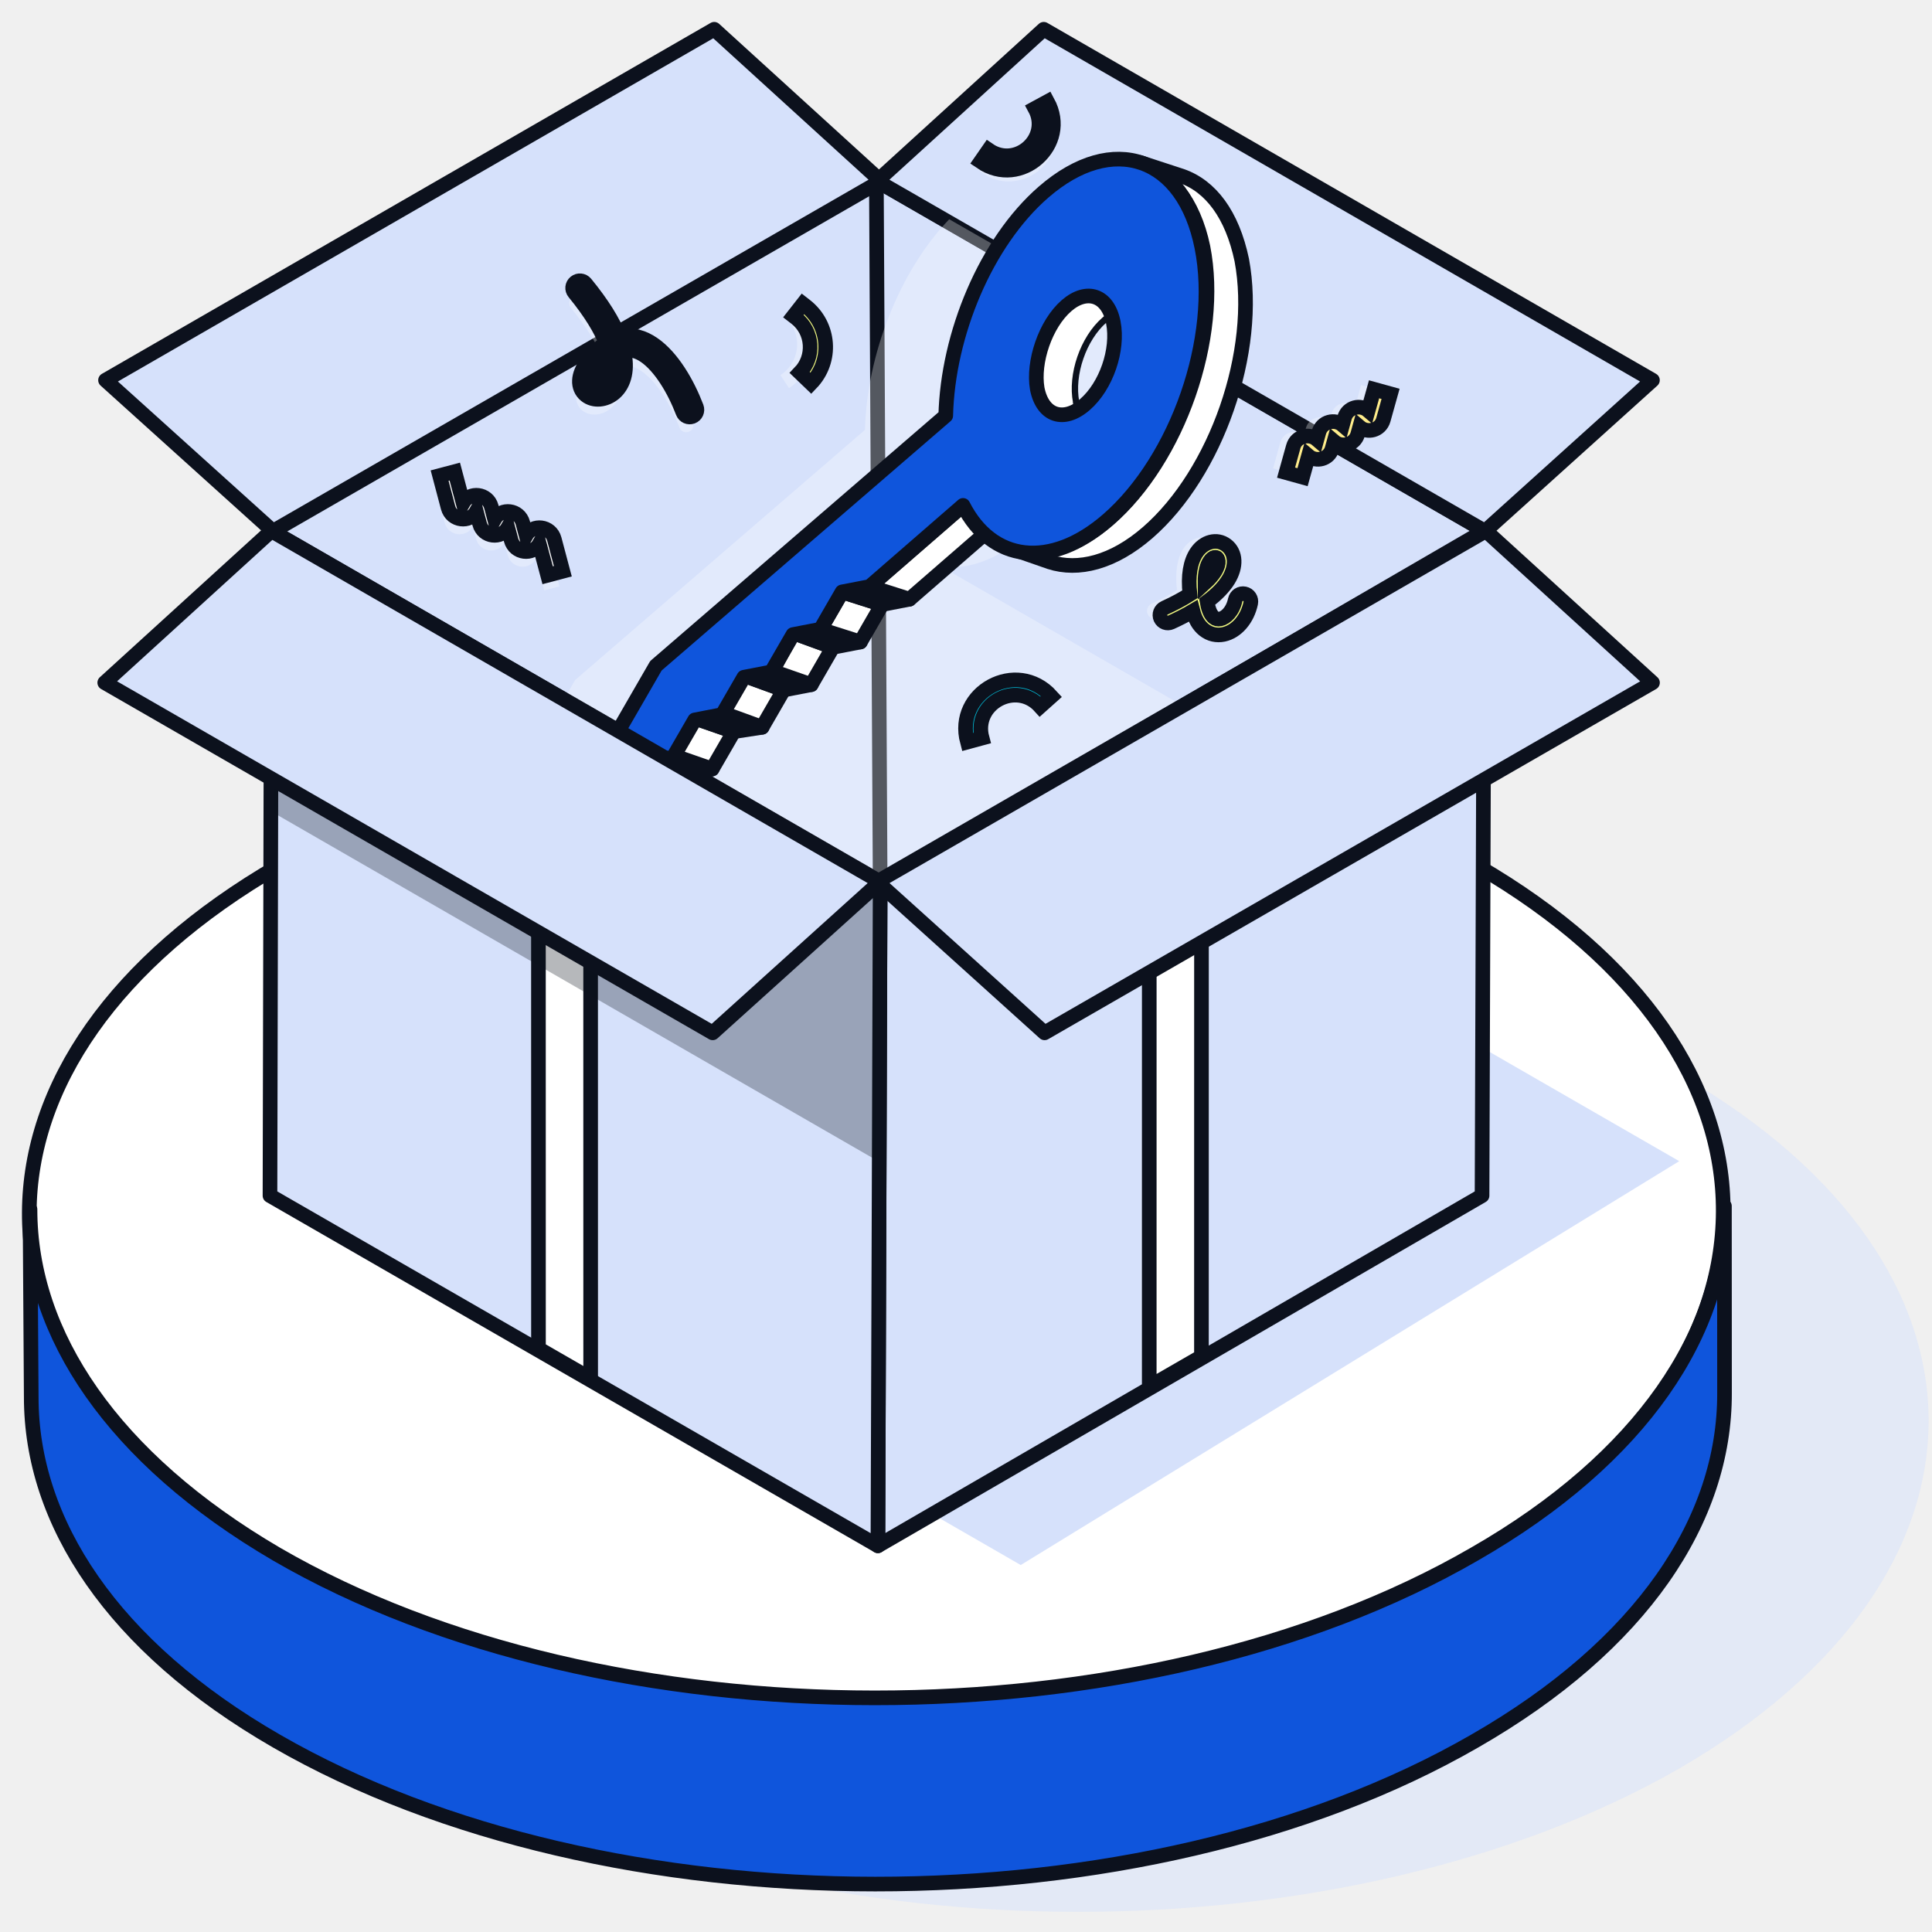
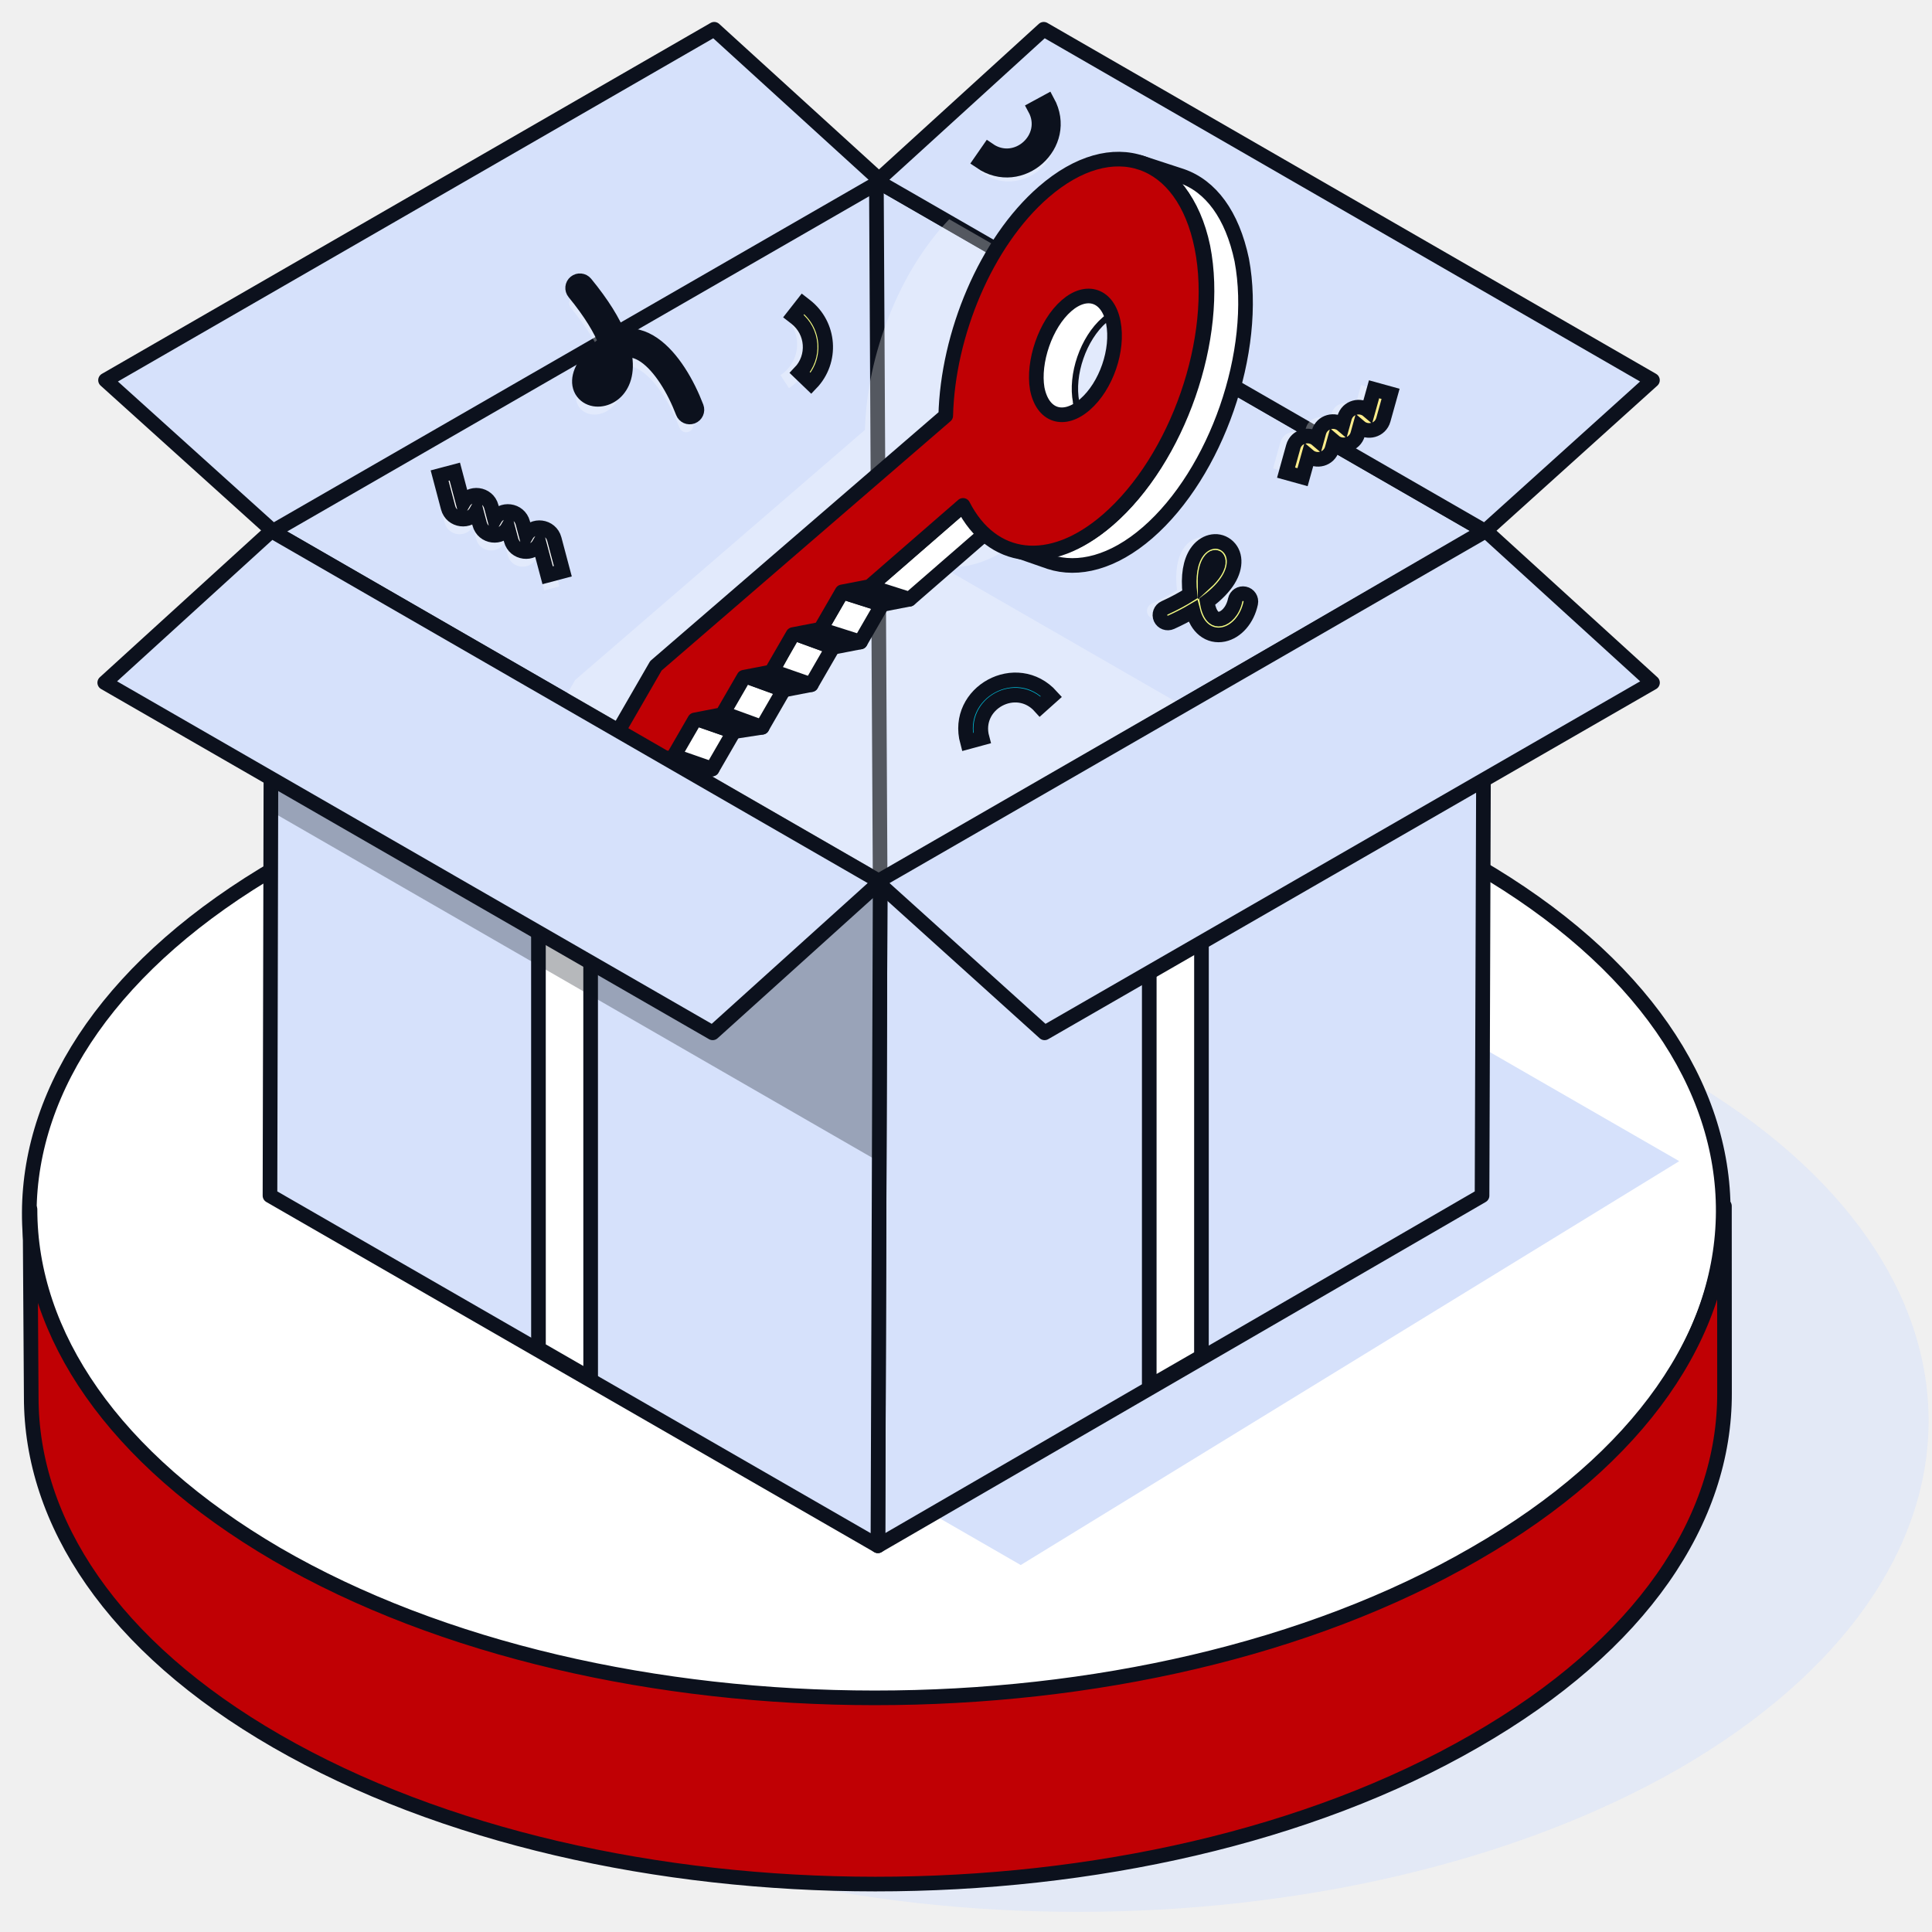
<svg xmlns="http://www.w3.org/2000/svg" width="66" height="66" viewBox="0 0 66 66" fill="none">
  <path opacity="0.5" d="M16.429 60.423C5.176 53.889 5.207 43.32 16.546 36.757C27.883 30.194 46.218 30.222 57.471 36.756C68.723 43.29 68.692 53.859 57.354 60.422C46 66.926 27.682 66.958 16.429 60.423Z" fill="#D6E1FB" />
  <path d="M9.413 53.239C-1.839 46.705 -1.808 36.136 9.53 29.573C20.868 23.01 39.202 23.037 50.455 29.571C61.708 36.105 61.676 46.675 50.339 53.238C38.985 59.741 20.666 59.773 9.413 53.239Z" fill="white" stroke="#0C111D" stroke-width="0.5" stroke-linejoin="round" />
-   <path d="M58.912 47.589C58.925 51.912 56.093 56.2 50.375 59.479C39.059 66.004 20.724 65.977 9.45 59.48C3.831 56.243 1.064 51.989 1.067 47.725L1.025 41.314C1.023 45.578 3.85 49.816 9.446 53.091C20.699 59.625 39.034 59.652 50.371 53.089C56.089 49.811 58.944 45.485 58.909 41.2L58.912 47.589Z" fill="#0F55DC" stroke="#0C111D" stroke-width="0.5" stroke-linejoin="round" />
+   <path d="M58.912 47.589C58.925 51.912 56.093 56.2 50.375 59.479C39.059 66.004 20.724 65.977 9.45 59.48C3.831 56.243 1.064 51.989 1.067 47.725L1.025 41.314C1.023 45.578 3.85 49.816 9.446 53.091C20.699 59.625 39.034 59.652 50.371 53.089C56.089 49.811 58.944 45.485 58.909 41.2L58.912 47.589Z" fill="#c00004" stroke="#0C111D" stroke-width="0.5" stroke-linejoin="round" />
  <path d="M57.365 39.667L34.87 53.464L14.076 41.476L36.598 27.706L57.365 39.667Z" fill="#D6E1FB" />
  <path d="M50.706 18.133L50.629 40.845L29.99 52.807L30.068 30.121L50.706 18.133Z" fill="#D6E1FB" stroke="#0C111D" stroke-width="0.5" stroke-linejoin="round" />
  <path d="M30.068 30.121L29.991 52.807L9.223 40.845L9.274 18.133L30.068 30.121Z" fill="#D6E1FB" stroke="#0C111D" stroke-width="0.5" stroke-linejoin="round" />
  <path d="M50.706 18.133L30.067 30.12L9.273 18.133L29.938 6.171L50.706 18.133Z" fill="#D6E1FB" stroke="#0C111D" stroke-width="0.5" stroke-linejoin="round" />
  <path d="M30.067 30.12L9.273 18.133L29.938 6.171L30.067 30.12Z" fill="#D6E1FB" stroke="#0C111D" stroke-width="0.5" stroke-linejoin="round" />
  <path d="M56.45 12.988L50.73 18.147L29.963 6.185L35.656 1L56.45 12.988Z" fill="#D6E1FB" stroke="#0C111D" stroke-width="0.5" stroke-linejoin="round" />
  <path d="M3.605 12.988L9.324 18.147L30.092 6.185L24.399 1L3.605 12.988Z" fill="#D6E1FB" stroke="#0C111D" stroke-width="0.5" stroke-linejoin="round" />
  <path opacity="0.3" fill-rule="evenodd" clip-rule="evenodd" d="M35.534 4.358C35.803 5.474 34.384 6.194 33.639 5.319L33.267 5.634C34.344 6.901 36.399 5.859 36.009 4.244L35.534 4.358ZM30.14 17.752C30.279 18.024 30.438 18.264 30.615 18.469L29.937 18.078L29.419 18.378L30.14 17.752ZM35.084 18.247C34.061 19.137 33.033 19.486 32.144 19.35L40.321 24.059L30.066 30.04L21.286 25.021L20.973 25.081L20.235 26.357L17.575 26.822L19.648 23.23L29.549 14.686C29.611 12.138 30.716 9.27 32.427 7.49L38.426 10.931C38.283 13.637 36.971 16.608 35.084 18.247ZM19.5 10.515C19.414 10.409 19.429 10.254 19.535 10.168C19.64 10.081 19.796 10.097 19.883 10.202C20.464 10.91 20.829 11.515 21.035 12.026C21.048 12.022 21.06 12.019 21.073 12.017C21.485 11.925 21.87 12.049 22.201 12.278C22.848 12.725 23.364 13.619 23.673 14.432C23.722 14.559 23.658 14.702 23.53 14.75C23.403 14.799 23.26 14.734 23.212 14.607C22.913 13.823 22.443 13.044 21.92 12.683C21.669 12.51 21.425 12.445 21.188 12.496C21.197 12.537 21.206 12.577 21.213 12.617C21.331 13.237 21.169 13.693 20.866 13.95C20.583 14.19 20.164 14.245 19.888 14.019C19.744 13.9 19.666 13.722 19.676 13.517C19.685 13.319 19.773 13.108 19.93 12.89C20.139 12.6 20.357 12.38 20.585 12.23C20.406 11.78 20.073 11.212 19.5 10.515ZM20.547 13.574C20.677 13.463 20.817 13.212 20.732 12.734C20.605 12.84 20.47 12.985 20.331 13.178C20.208 13.349 20.173 13.47 20.169 13.54C20.166 13.602 20.187 13.626 20.202 13.638C20.245 13.674 20.394 13.703 20.547 13.574ZM15.191 17.86L14.9 16.764L15.419 16.627L15.703 17.699C15.934 17.297 16.546 17.372 16.667 17.828L16.779 18.253C17.01 17.851 17.622 17.925 17.743 18.382L17.856 18.807C18.087 18.405 18.699 18.479 18.819 18.936L19.11 20.032L18.592 20.169L18.308 19.097C18.076 19.499 17.465 19.424 17.344 18.968L17.231 18.543C17 18.945 16.389 18.871 16.267 18.414L16.155 17.989C15.924 18.391 15.312 18.317 15.191 17.86ZM27.359 10.631C28.031 11.454 27.842 12.677 26.953 13.259L26.662 12.816C27.288 12.406 27.421 11.545 26.948 10.966L26.881 10.883L27.291 10.549L27.359 10.631ZM47.061 13.311L46.814 14.194C46.712 14.562 46.269 14.666 46.008 14.442L45.94 14.687C45.837 15.056 45.394 15.159 45.133 14.935L45.064 15.18C44.962 15.549 44.519 15.652 44.258 15.428L44.055 16.156L43.491 16L43.737 15.116C43.84 14.748 44.282 14.644 44.544 14.868L44.612 14.623C44.715 14.255 45.157 14.151 45.419 14.375L45.487 14.13C45.59 13.762 46.033 13.658 46.294 13.882L46.497 13.154L47.061 13.311ZM40.793 20.414C40.801 20.455 40.809 20.498 40.819 20.541C40.87 20.774 40.955 20.895 41.025 20.952C41.091 21.005 41.164 21.02 41.245 21.003C41.424 20.965 41.671 20.752 41.755 20.353C41.785 20.207 41.929 20.114 42.075 20.144C42.221 20.175 42.315 20.318 42.284 20.464C42.169 21.011 41.801 21.438 41.356 21.531C41.127 21.579 40.886 21.533 40.685 21.371C40.507 21.227 40.381 21.008 40.309 20.732C40.091 20.86 39.844 20.989 39.565 21.116C39.43 21.178 39.269 21.118 39.207 20.983C39.145 20.847 39.205 20.687 39.34 20.625C39.687 20.467 39.973 20.311 40.207 20.161C40.133 19.516 40.226 19.049 40.426 18.744C40.678 18.359 41.13 18.233 41.459 18.487C41.785 18.739 41.799 19.216 41.52 19.668C41.373 19.906 41.137 20.157 40.793 20.414ZM40.722 19.774C40.879 19.632 40.988 19.5 41.059 19.384C41.262 19.057 41.146 18.928 41.127 18.914C41.111 18.901 41.004 18.848 40.878 19.04C40.794 19.168 40.718 19.401 40.722 19.774Z" fill="white" />
  <path d="M22.999 25.808L24.327 26.27L21.663 26.796L20.334 26.334L22.999 25.808Z" fill="#E9D87E" stroke="#0C111D" stroke-width="0.5" stroke-linejoin="round" />
  <path d="M23.738 24.533L25.066 24.995L24.328 26.271L23 25.809L23.738 24.533Z" fill="white" stroke="#0C111D" stroke-width="0.5" stroke-linejoin="round" />
  <path d="M24.678 24.35L26.036 24.845L25.067 24.994L23.738 24.532L24.678 24.35Z" fill="#0C111D" stroke="#0C111D" stroke-width="0.5" stroke-linejoin="round" />
  <path d="M25.416 23.073L26.773 23.567L26.035 24.844L24.678 24.349L25.416 23.073Z" fill="white" stroke="#0C111D" stroke-width="0.5" stroke-linejoin="round" />
  <path d="M26.383 22.927L27.712 23.389L26.771 23.571L25.414 23.076L26.383 22.927Z" fill="#0C111D" stroke="#0C111D" stroke-width="0.5" stroke-linejoin="round" />
  <path d="M27.094 21.617L28.451 22.112L27.713 23.389L26.385 22.926L27.094 21.617Z" fill="white" stroke="#0C111D" stroke-width="0.5" stroke-linejoin="round" />
  <path d="M28.03 21.497L29.392 21.931L28.451 22.113L27.094 21.618L28.03 21.497Z" fill="#0C111D" stroke="#0C111D" stroke-width="0.5" stroke-linejoin="round" />
  <path d="M28.769 20.222L30.13 20.655L29.393 21.931L28.031 21.498L28.769 20.222Z" fill="white" stroke="#0C111D" stroke-width="0.5" stroke-linejoin="round" />
  <path d="M29.706 20.036L31.067 20.47L30.127 20.652L28.766 20.218L29.706 20.036Z" fill="#0C111D" stroke="#0C111D" stroke-width="0.5" stroke-linejoin="round" />
  <path d="M32.901 17.263L34.263 17.696L31.07 20.47L29.709 20.036L32.901 17.263Z" fill="white" stroke="#0C111D" stroke-width="0.5" stroke-linejoin="round" />
  <path fill-rule="evenodd" clip-rule="evenodd" d="M38.74 10.632L37.411 10.17C37.141 10.059 36.763 10.156 36.401 10.47C35.696 11.082 35.274 12.27 35.42 13.198L35.203 13.122C35.312 13.632 35.573 14.008 35.925 14.104L37.364 14.604C37.398 14.619 37.433 14.631 37.468 14.64L37.364 14.604C37.074 14.481 36.836 14.181 36.758 13.734L36.762 13.736C36.58 12.797 37.005 11.562 37.73 10.932C38.091 10.618 38.436 10.549 38.74 10.632Z" fill="white" />
  <path d="M37.412 10.17L37.37 10.27L37.376 10.272L37.412 10.17ZM38.74 10.632L38.712 10.736C38.768 10.752 38.827 10.72 38.843 10.664C38.861 10.609 38.831 10.549 38.776 10.53L38.74 10.632ZM35.421 13.198L35.385 13.3C35.421 13.312 35.461 13.305 35.49 13.281C35.519 13.257 35.534 13.219 35.528 13.181L35.421 13.198ZM35.204 13.123L35.24 13.021C35.203 13.008 35.162 13.016 35.132 13.042C35.103 13.067 35.09 13.107 35.098 13.145L35.204 13.123ZM35.926 14.104L35.961 14.002C35.959 14.002 35.957 14.001 35.954 14L35.926 14.104ZM37.469 14.641L37.44 14.745C37.496 14.76 37.555 14.729 37.572 14.673C37.589 14.617 37.559 14.558 37.504 14.539L37.469 14.641ZM36.758 13.735L36.794 13.633C36.757 13.62 36.717 13.628 36.688 13.652C36.659 13.677 36.645 13.716 36.651 13.753L36.758 13.735ZM36.763 13.736L36.727 13.838C36.764 13.851 36.804 13.843 36.834 13.818C36.863 13.793 36.876 13.754 36.869 13.716L36.763 13.736ZM37.376 10.272L38.705 10.734L38.776 10.53L37.447 10.068L37.376 10.272ZM36.473 10.552C36.82 10.25 37.154 10.181 37.37 10.27L37.453 10.07C37.128 9.937 36.707 10.062 36.33 10.389L36.473 10.552ZM35.528 13.181C35.458 12.739 35.523 12.228 35.694 11.752C35.865 11.276 36.137 10.844 36.473 10.552L36.33 10.389C35.961 10.71 35.67 11.177 35.49 11.68C35.31 12.182 35.237 12.729 35.314 13.215L35.528 13.181ZM35.168 13.225L35.385 13.3L35.456 13.096L35.24 13.021L35.168 13.225ZM35.954 14C35.66 13.92 35.415 13.594 35.31 13.1L35.098 13.145C35.21 13.67 35.487 14.097 35.897 14.209L35.954 14ZM37.4 14.503L35.961 14.002L35.89 14.206L37.329 14.707L37.4 14.503ZM37.322 14.704C37.361 14.72 37.4 14.734 37.44 14.745L37.497 14.537C37.467 14.528 37.437 14.518 37.407 14.505L37.322 14.704ZM37.504 14.539L37.4 14.503L37.329 14.707L37.433 14.743L37.504 14.539ZM36.651 13.753C36.734 14.228 36.992 14.563 37.322 14.704L37.407 14.505C37.157 14.399 36.938 14.134 36.865 13.716L36.651 13.753ZM36.798 13.634L36.794 13.633L36.722 13.837L36.727 13.838L36.798 13.634ZM37.659 10.851C37.279 11.181 36.983 11.665 36.804 12.183C36.625 12.702 36.561 13.265 36.656 13.757L36.869 13.716C36.782 13.269 36.839 12.745 37.009 12.254C37.178 11.762 37.456 11.314 37.801 11.014L37.659 10.851ZM38.769 10.528C38.424 10.434 38.043 10.518 37.659 10.851L37.801 11.014C38.141 10.719 38.45 10.665 38.712 10.736L38.769 10.528Z" fill="#0C111D" />
  <path d="M40.367 6.013L38.943 5.547C39.94 5.893 40.771 6.875 41.095 8.44C41.704 11.536 40.242 15.679 37.879 17.732C36.694 18.761 35.499 19.049 34.531 18.735L35.86 19.197C36.828 19.511 38.023 19.223 39.207 18.194C41.544 16.164 43.007 12.006 42.42 8.88C42.093 7.327 41.358 6.358 40.367 6.013Z" fill="white" stroke="#0C111D" stroke-width="0.5" stroke-linejoin="round" />
-   <path d="M41.056 8.446C41.676 11.544 40.213 15.702 37.843 17.761C35.869 19.476 33.879 19.184 32.899 17.265L29.707 20.038L28.767 20.22L28.029 21.496L27.089 21.678L26.351 22.954L25.411 23.136L24.673 24.412L23.733 24.594L22.995 25.87L20.334 26.335L22.407 22.744L32.308 14.2C32.376 11.427 33.677 8.276 35.651 6.561C38.021 4.502 40.436 5.348 41.056 8.446ZM35.433 13.274C35.615 14.212 36.341 14.447 37.065 13.818C37.789 13.189 38.215 11.953 38.033 11.015C37.85 10.076 37.124 9.841 36.434 10.442C35.71 11.071 35.279 12.368 35.433 13.274Z" fill="#0F55DC" stroke="#0C111D" stroke-width="0.5" stroke-linejoin="round" />
+   <path d="M41.056 8.446C41.676 11.544 40.213 15.702 37.843 17.761C35.869 19.476 33.879 19.184 32.899 17.265L29.707 20.038L28.767 20.22L28.029 21.496L27.089 21.678L26.351 22.954L25.411 23.136L24.673 24.412L23.733 24.594L22.995 25.87L20.334 26.335L22.407 22.744L32.308 14.2C32.376 11.427 33.677 8.276 35.651 6.561C38.021 4.502 40.436 5.348 41.056 8.446ZM35.433 13.274C35.615 14.212 36.341 14.447 37.065 13.818C37.789 13.189 38.215 11.953 38.033 11.015C37.85 10.076 37.124 9.841 36.434 10.442C35.71 11.071 35.279 12.368 35.433 13.274Z" fill="#c00004" stroke="#0C111D" stroke-width="0.5" stroke-linejoin="round" />
  <path d="M20.178 47.097L18.395 46.07L18.393 23.802L20.176 24.83L20.178 47.097Z" fill="white" stroke="#0C111D" stroke-width="0.5" />
  <path d="M39.26 47.37L41.043 46.342L41.045 24.145L39.261 25.173L39.26 47.37Z" fill="white" stroke="#0C111D" stroke-width="0.5" />
  <path d="M29.938 39.632L9.367 27.779L9.366 18.342L29.937 30.195L29.938 39.632Z" fill="#0C111D" fill-opacity="0.3" />
  <path d="M30.065 30.123L24.346 35.283L3.578 23.321L9.271 18.136L30.065 30.123Z" fill="#D6E1FB" stroke="#0C111D" stroke-width="0.5" stroke-linejoin="round" />
  <path d="M29.965 30.123L35.684 35.283L56.452 23.321L50.759 18.136L29.965 30.123Z" fill="#D6E1FB" stroke="#0C111D" stroke-width="0.5" stroke-linejoin="round" />
  <path fill-rule="evenodd" clip-rule="evenodd" d="M19.653 9.647C19.547 9.733 19.532 9.889 19.619 9.994C20.19 10.691 20.524 11.259 20.702 11.709C20.475 11.859 20.257 12.079 20.048 12.369C19.891 12.587 19.803 12.799 19.794 12.996C19.784 13.201 19.861 13.38 20.006 13.498C20.282 13.724 20.702 13.669 20.985 13.429C21.287 13.172 21.449 12.716 21.331 12.096C21.324 12.056 21.315 12.016 21.305 11.976C21.544 11.925 21.787 11.989 22.038 12.162C22.56 12.524 23.031 13.303 23.33 14.086C23.378 14.214 23.521 14.278 23.648 14.229C23.776 14.181 23.84 14.039 23.792 13.911C23.482 13.098 22.966 12.204 22.319 11.757C21.988 11.528 21.603 11.404 21.192 11.496C21.179 11.498 21.166 11.502 21.153 11.505C20.948 10.994 20.582 10.389 20.001 9.681C19.914 9.576 19.758 9.561 19.653 9.647ZM20.851 12.213C20.934 12.692 20.796 12.942 20.665 13.053C20.512 13.182 20.363 13.153 20.32 13.117C20.305 13.105 20.284 13.081 20.287 13.019C20.291 12.949 20.325 12.829 20.449 12.657C20.588 12.464 20.723 12.319 20.851 12.213Z" fill="#3BCFF0" stroke="#0C111D" stroke-width="0.5" />
  <path fill-rule="evenodd" clip-rule="evenodd" d="M15.308 17.343L15.018 16.247L15.536 16.11L15.82 17.181C16.051 16.779 16.663 16.854 16.784 17.31L16.896 17.735C17.127 17.333 17.739 17.408 17.86 17.864L17.973 18.289C18.204 17.887 18.815 17.962 18.936 18.418L19.227 19.514L18.709 19.651L18.424 18.58C18.194 18.982 17.582 18.907 17.461 18.451L17.348 18.026C17.117 18.428 16.505 18.353 16.385 17.897L16.272 17.472C16.041 17.874 15.429 17.799 15.308 17.343Z" fill="white" stroke="#0C111D" stroke-width="0.5" />
  <path fill-rule="evenodd" clip-rule="evenodd" d="M47.257 14.339L47.504 13.455L46.94 13.299L46.737 14.027C46.475 13.803 46.033 13.906 45.93 14.275L45.862 14.52C45.6 14.296 45.158 14.399 45.055 14.768L44.987 15.013C44.725 14.789 44.282 14.893 44.18 15.261L43.934 16.145L44.497 16.301L44.7 15.573C44.962 15.797 45.404 15.694 45.507 15.325L45.575 15.08C45.837 15.304 46.279 15.2 46.382 14.832L46.45 14.587C46.712 14.811 47.154 14.707 47.257 14.339Z" fill="#FFED8C" stroke="#0C111D" stroke-width="0.5" />
  <path fill-rule="evenodd" clip-rule="evenodd" d="M41.236 20.555C41.243 20.596 41.252 20.639 41.261 20.682C41.312 20.915 41.398 21.036 41.468 21.093C41.533 21.146 41.606 21.161 41.688 21.144C41.867 21.107 42.113 20.894 42.197 20.494C42.228 20.348 42.371 20.255 42.518 20.286C42.664 20.316 42.757 20.459 42.726 20.605C42.611 21.152 42.244 21.579 41.799 21.672C41.569 21.72 41.328 21.674 41.128 21.512C40.949 21.368 40.823 21.149 40.752 20.873C40.534 21.002 40.287 21.13 40.008 21.257C39.872 21.319 39.712 21.26 39.649 21.124C39.587 20.989 39.647 20.828 39.783 20.767C40.13 20.608 40.416 20.452 40.65 20.303C40.575 19.657 40.669 19.19 40.868 18.886C41.12 18.5 41.573 18.375 41.901 18.628C42.227 18.881 42.242 19.357 41.962 19.809C41.815 20.047 41.58 20.299 41.236 20.555ZM41.165 19.916C41.322 19.773 41.431 19.641 41.502 19.526C41.704 19.199 41.589 19.07 41.57 19.055C41.554 19.042 41.446 18.989 41.321 19.181C41.236 19.309 41.161 19.542 41.165 19.916Z" fill="#F4FC83" stroke="#0C111D" stroke-width="0.5" />
  <path fill-rule="evenodd" clip-rule="evenodd" d="M35.533 24.137C34.717 23.229 33.23 24.036 33.549 25.213L33.048 25.349C32.587 23.645 34.737 22.477 35.92 23.791L35.533 24.137Z" fill="#00BEDA" stroke="#0C111D" stroke-width="0.5" />
  <path fill-rule="evenodd" clip-rule="evenodd" d="M33.774 5.122C34.72 5.774 35.904 4.711 35.354 3.703L35.783 3.47C36.579 4.929 34.866 6.467 33.496 5.523L33.774 5.122Z" fill="white" stroke="#0C111D" stroke-width="0.5" />
  <path fill-rule="evenodd" clip-rule="evenodd" d="M27.516 10.446C28.355 11.098 28.443 12.332 27.706 13.097L27.324 12.73C27.843 12.191 27.78 11.323 27.19 10.863L27.105 10.797L27.431 10.38L27.516 10.446Z" fill="#F4FC83" stroke="#0C111D" stroke-width="0.5" />
</svg>
